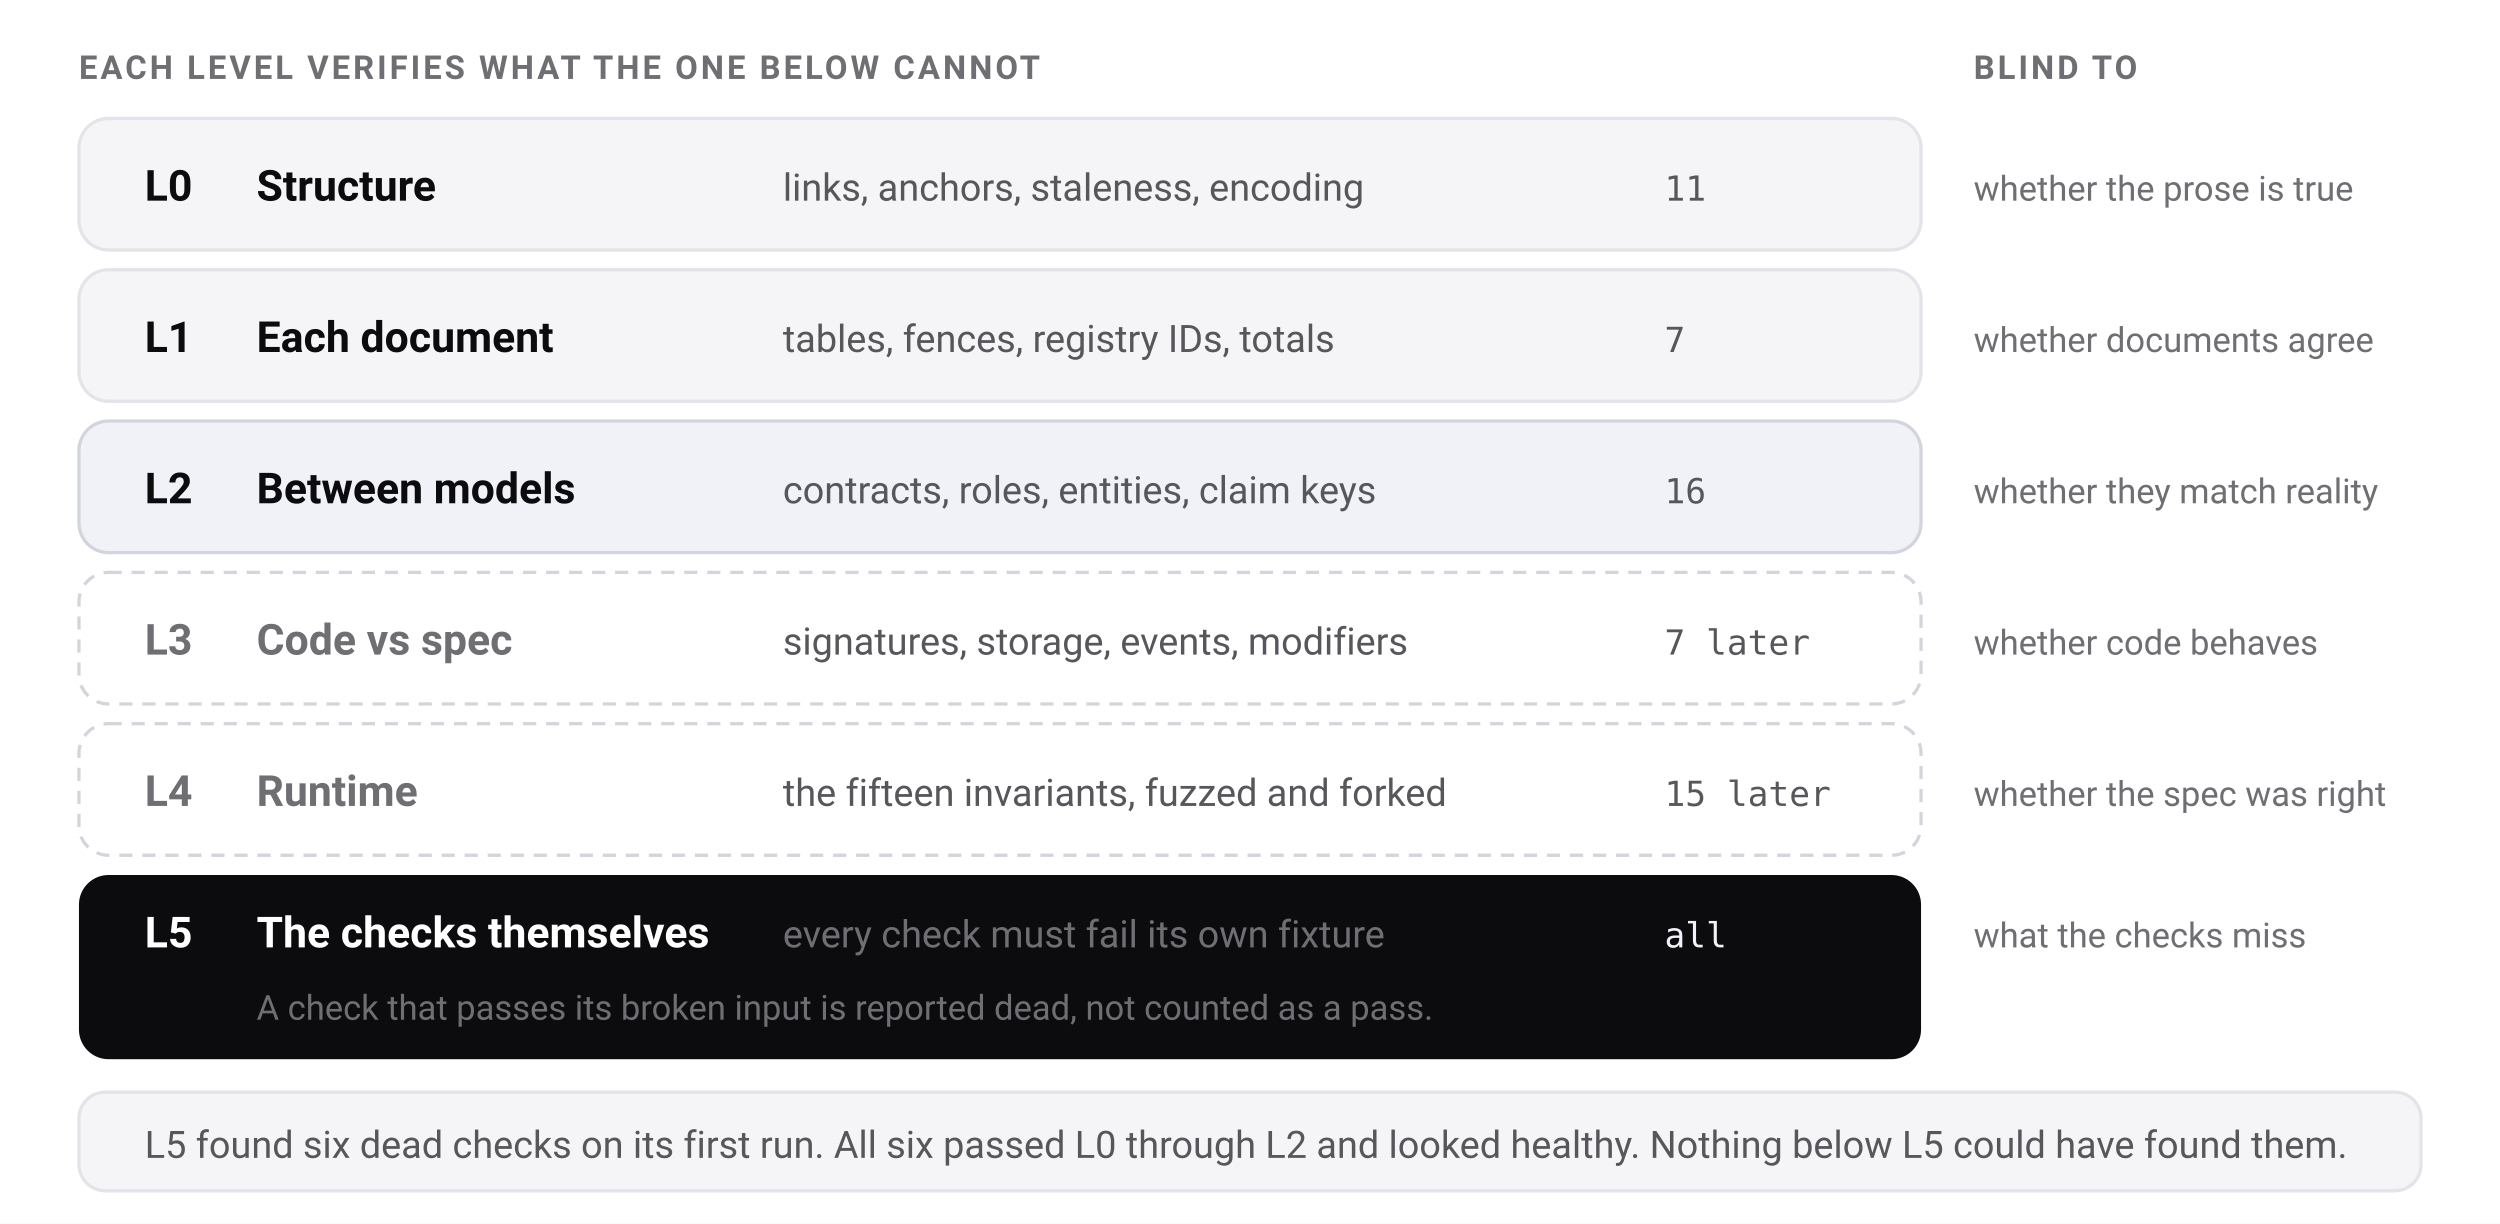
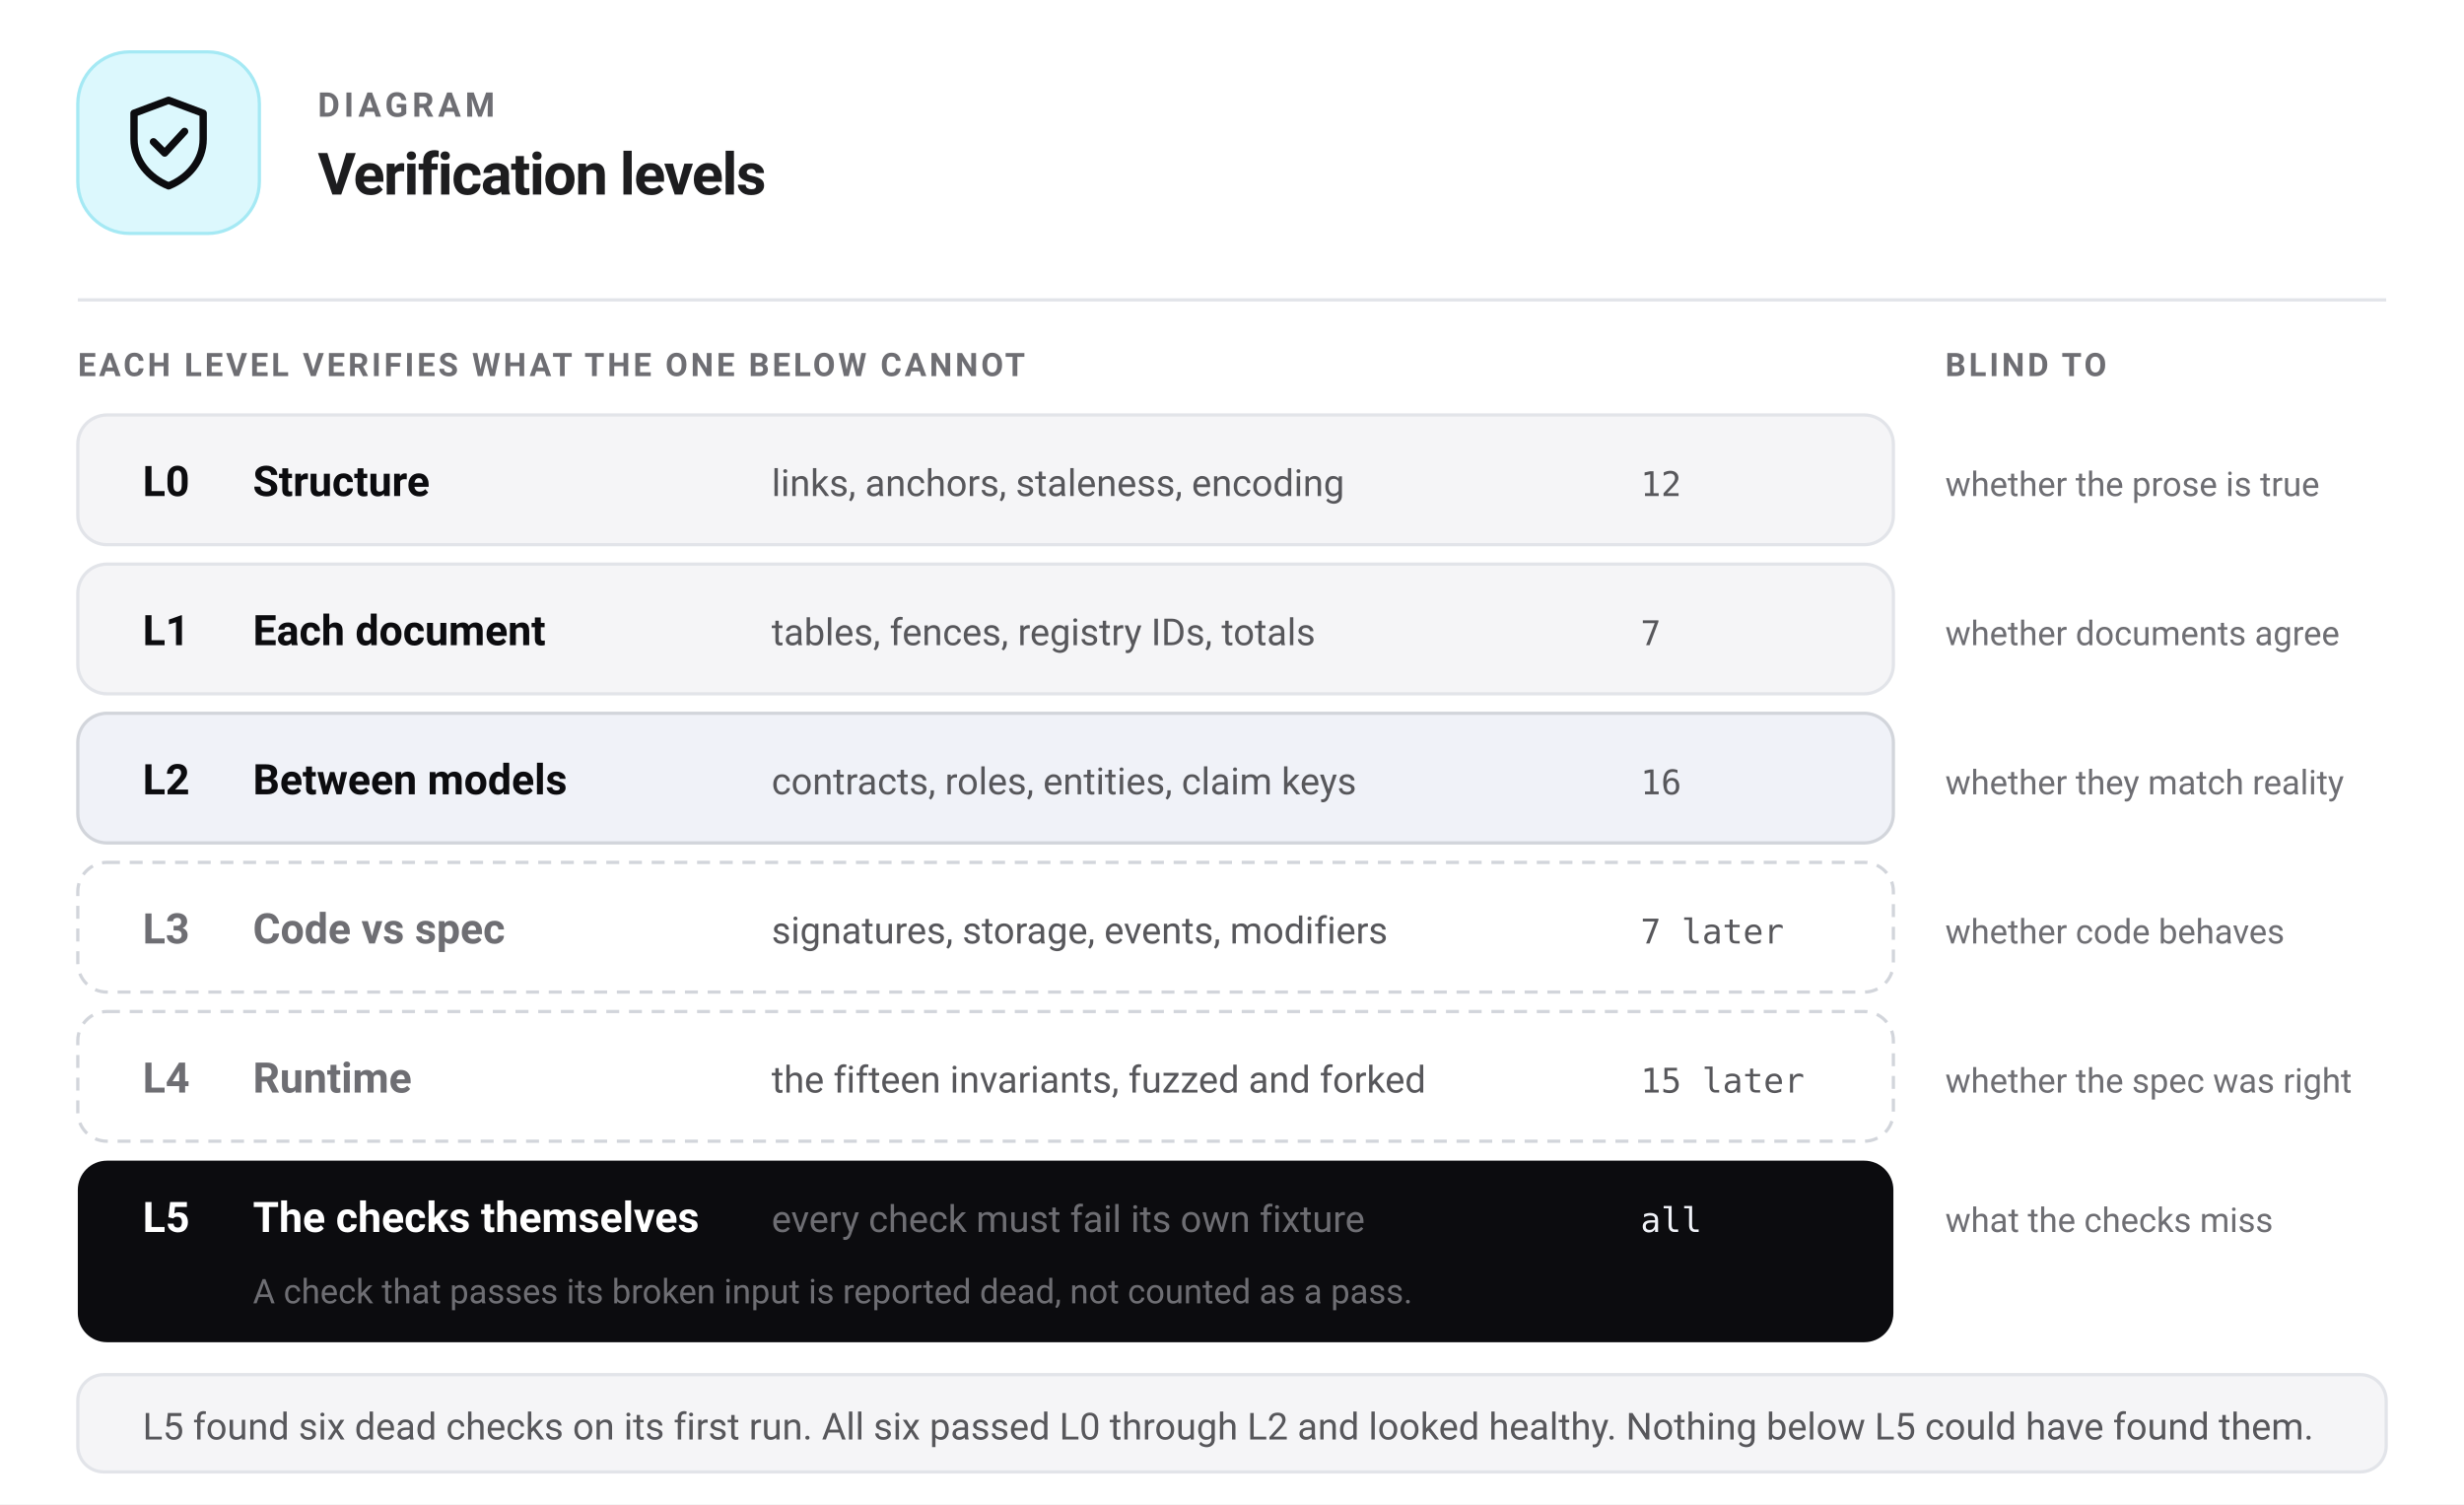
- <svg xmlns="http://www.w3.org/2000/svg" viewBox="0 0 760 372" width="760" height="372" class="d-ver">
+ <svg xmlns="http://www.w3.org/2000/svg" viewBox="0 0 760 464" width="760" height="464" class="d-ver">
  <style>
.d-ver text{font-family:-apple-system,BlinkMacSystemFont,"Segoe UI",Roboto,Helvetica,Arial,sans-serif;fill:#0C0C0F}
.d-ver .lbl{font-size:10px;font-weight:700;letter-spacing:.09em;fill:#6E6E73}
.d-ver .st{font-size:13px;font-weight:600}
.d-ver .sm{font-size:11.5px;fill:#57575B}
.d-ver .fa{font-size:10.5px;fill:#6E6E73}
.d-ver .mos{font-family:ui-monospace,SFMono-Regular,Menlo,monospace;font-size:10.5px;fill:#57575B}
.d-ver .lv{font-size:13px;font-weight:700}
.d-ver .i-lv{fill:#FFFFFF}
.d-ver .i-st{fill:#FFFFFF}
.d-ver .i-sm{fill:#6E6E73}
.d-ver .i-mos{fill:#F0F2F8}
.d-ver .grey{fill:#6E6E73}
+ 
+ .d-ver .hdt{font-size:18px;font-weight:700;letter-spacing:-.022em;fill:#1D1D1F}
+ .d-ver .hdk{font-size:10.5px;font-weight:700;letter-spacing:.12em;fill:#6E6E73}
+ .d-ver .ico{fill:none;stroke:#0C0C0F;stroke-width:1.7;stroke-linecap:round;stroke-linejoin:round}
</style>
-   <rect width="760" height="372" fill="#FFFFFF" />
-   <text class="lbl" x="24" y="24">EACH LEVEL VERIFIES WHAT THE ONE BELOW CANNOT</text>
-   <text class="lbl" x="600" y="24">BLIND TO</text>
-   <rect x="24" y="36" width="560" height="40" rx="9" fill="#F5F5F7" stroke="#E2E4E9" />
-   <text class="lv" x="44" y="61">L0</text>
-   <text class="st" x="78" y="61">Structure</text>
-   <text class="sm" x="238" y="61">links, anchors, staleness, encoding</text>
-   <text class="mos" x="506" y="61">11</text>
-   <text class="fa" x="600" y="61">whether the prose is true</text>
-   <rect x="24" y="82" width="560" height="40" rx="9" fill="#F5F5F7" stroke="#E2E4E9" />
-   <text class="lv" x="44" y="107">L1</text>
-   <text class="st" x="78" y="107">Each document</text>
-   <text class="sm" x="238" y="107">tables, fences, registry IDs, totals</text>
-   <text class="mos" x="506" y="107">7</text>
-   <text class="fa" x="600" y="107">whether documents agree</text>
-   <rect x="24" y="128" width="560" height="40" rx="9" fill="#F0F2F8" stroke="#D2D5DB" />
-   <text class="lv" x="44" y="153">L2</text>
-   <text class="st" x="78" y="153">Between models</text>
-   <text class="sm" x="238" y="153">contracts, roles, entities, claim keys</text>
-   <text class="mos" x="506" y="153">16</text>
-   <text class="fa" x="600" y="153">whether they match reality</text>
-   <rect x="24" y="174" width="560" height="40" rx="9" fill="#FFFFFF" stroke="#D2D5DB" stroke-dasharray="4 3" />
-   <text class="lv grey" x="44" y="199">L3</text>
-   <text class="st grey" x="78" y="199">Code vs spec</text>
-   <text class="sm" x="238" y="199">signatures, storage, events, modifiers</text>
-   <text class="mos" x="506" y="199">7 later</text>
-   <text class="fa" x="600" y="199">whether code behaves</text>
-   <rect x="24" y="220" width="560" height="40" rx="9" fill="#FFFFFF" stroke="#D2D5DB" stroke-dasharray="4 3" />
-   <text class="lv grey" x="44" y="245">L4</text>
-   <text class="st grey" x="78" y="245">Runtime</text>
-   <text class="sm" x="238" y="245">the fifteen invariants, fuzzed and forked</text>
-   <text class="mos" x="506" y="245">15 later</text>
-   <text class="fa" x="600" y="245">whether the spec was right</text>
-   <rect x="24" y="266" width="560" height="56" rx="9" fill="#0C0C0F" />
-   <text class="lv i-lv" x="44" y="288">L5</text>
-   <text class="st i-st" x="78" y="288">The checks themselves</text>
-   <text class="sm i-sm" x="238" y="288">every check must fail its own fixture</text>
-   <text class="mos i-mos" x="506" y="288">all</text>
-   <text class="fa i-sm" x="78" y="310">A check that passes its broken input is reported dead, not counted as a pass.</text>
-   <text class="fa" x="600" y="288">what the checks miss</text>
-   <rect x="24" y="332" width="712" height="30" rx="8" fill="#F5F5F7" stroke="#E2E4E9" />
-   <text class="sm" x="44" y="352">L5 found six dead checks on its first run. All six passed L0 through L2 and looked healthy. Nothing below L5 could have found them.</text>
+   <rect width="760" height="464" fill="#FFFFFF" />
+   <rect x="24" y="16" width="56" height="56" rx="16" fill="#22D3EE" fill-opacity="0.16" stroke="#A5E9F4" />
+   <g class="ico" transform="translate(36,28) scale(1.3333)">
+     <path d="M12 2.2l8 3v6c0 5-3.5 9-8 10.8C7.5 20.2 4 16.2 4 11.2v-6Z" />
+     <path d="M8.5 11.8l2.6 2.6 4.6-5" />
+   </g>
+   <text class="hdk" x="98" y="36">DIAGRAM</text>
+   <text class="hdt" x="98" y="60">Verification levels</text>
+   <rect x="24" y="92" width="712.0" height="1" fill="#E2E4E9" />
+   <g transform="translate(0,92)">
+     <text class="lbl" x="24" y="24">EACH LEVEL VERIFIES WHAT THE ONE BELOW CANNOT</text>
+     <text class="lbl" x="600" y="24">BLIND TO</text>
+     <rect x="24" y="36" width="560" height="40" rx="9" fill="#F5F5F7" stroke="#E2E4E9" />
+     <text class="lv" x="44" y="61">L0</text>
+     <text class="st" x="78" y="61">Structure</text>
+     <text class="sm" x="238" y="61">links, anchors, staleness, encoding</text>
+     <text class="mos" x="506" y="61">12</text>
+     <text class="fa" x="600" y="61">whether the prose is true</text>
+     <rect x="24" y="82" width="560" height="40" rx="9" fill="#F5F5F7" stroke="#E2E4E9" />
+     <text class="lv" x="44" y="107">L1</text>
+     <text class="st" x="78" y="107">Each document</text>
+     <text class="sm" x="238" y="107">tables, fences, registry IDs, totals</text>
+     <text class="mos" x="506" y="107">7</text>
+     <text class="fa" x="600" y="107">whether documents agree</text>
+     <rect x="24" y="128" width="560" height="40" rx="9" fill="#F0F2F8" stroke="#D2D5DB" />
+     <text class="lv" x="44" y="153">L2</text>
+     <text class="st" x="78" y="153">Between models</text>
+     <text class="sm" x="238" y="153">contracts, roles, entities, claim keys</text>
+     <text class="mos" x="506" y="153">16</text>
+     <text class="fa" x="600" y="153">whether they match reality</text>
+     <rect x="24" y="174" width="560" height="40" rx="9" fill="#FFFFFF" stroke="#D2D5DB" stroke-dasharray="4 3" />
+     <text class="lv grey" x="44" y="199">L3</text>
+     <text class="st grey" x="78" y="199">Code vs spec</text>
+     <text class="sm" x="238" y="199">signatures, storage, events, modifiers</text>
+     <text class="mos" x="506" y="199">7 later</text>
+     <text class="fa" x="600" y="199">whether code behaves</text>
+     <rect x="24" y="220" width="560" height="40" rx="9" fill="#FFFFFF" stroke="#D2D5DB" stroke-dasharray="4 3" />
+     <text class="lv grey" x="44" y="245">L4</text>
+     <text class="st grey" x="78" y="245">Runtime</text>
+     <text class="sm" x="238" y="245">the fifteen invariants, fuzzed and forked</text>
+     <text class="mos" x="506" y="245">15 later</text>
+     <text class="fa" x="600" y="245">whether the spec was right</text>
+     <rect x="24" y="266" width="560" height="56" rx="9" fill="#0C0C0F" />
+     <text class="lv i-lv" x="44" y="288">L5</text>
+     <text class="st i-st" x="78" y="288">The checks themselves</text>
+     <text class="sm i-sm" x="238" y="288">every check must fail its own fixture</text>
+     <text class="mos i-mos" x="506" y="288">all</text>
+     <text class="fa i-sm" x="78" y="310">A check that passes its broken input is reported dead, not counted as a pass.</text>
+     <text class="fa" x="600" y="288">what the checks miss</text>
+     <rect x="24" y="332" width="712" height="30" rx="8" fill="#F5F5F7" stroke="#E2E4E9" />
+     <text class="sm" x="44" y="352">L5 found six dead checks on its first run. All six passed L0 through L2 and looked healthy. Nothing below L5 could have found them.</text>
+   </g>
</svg>
